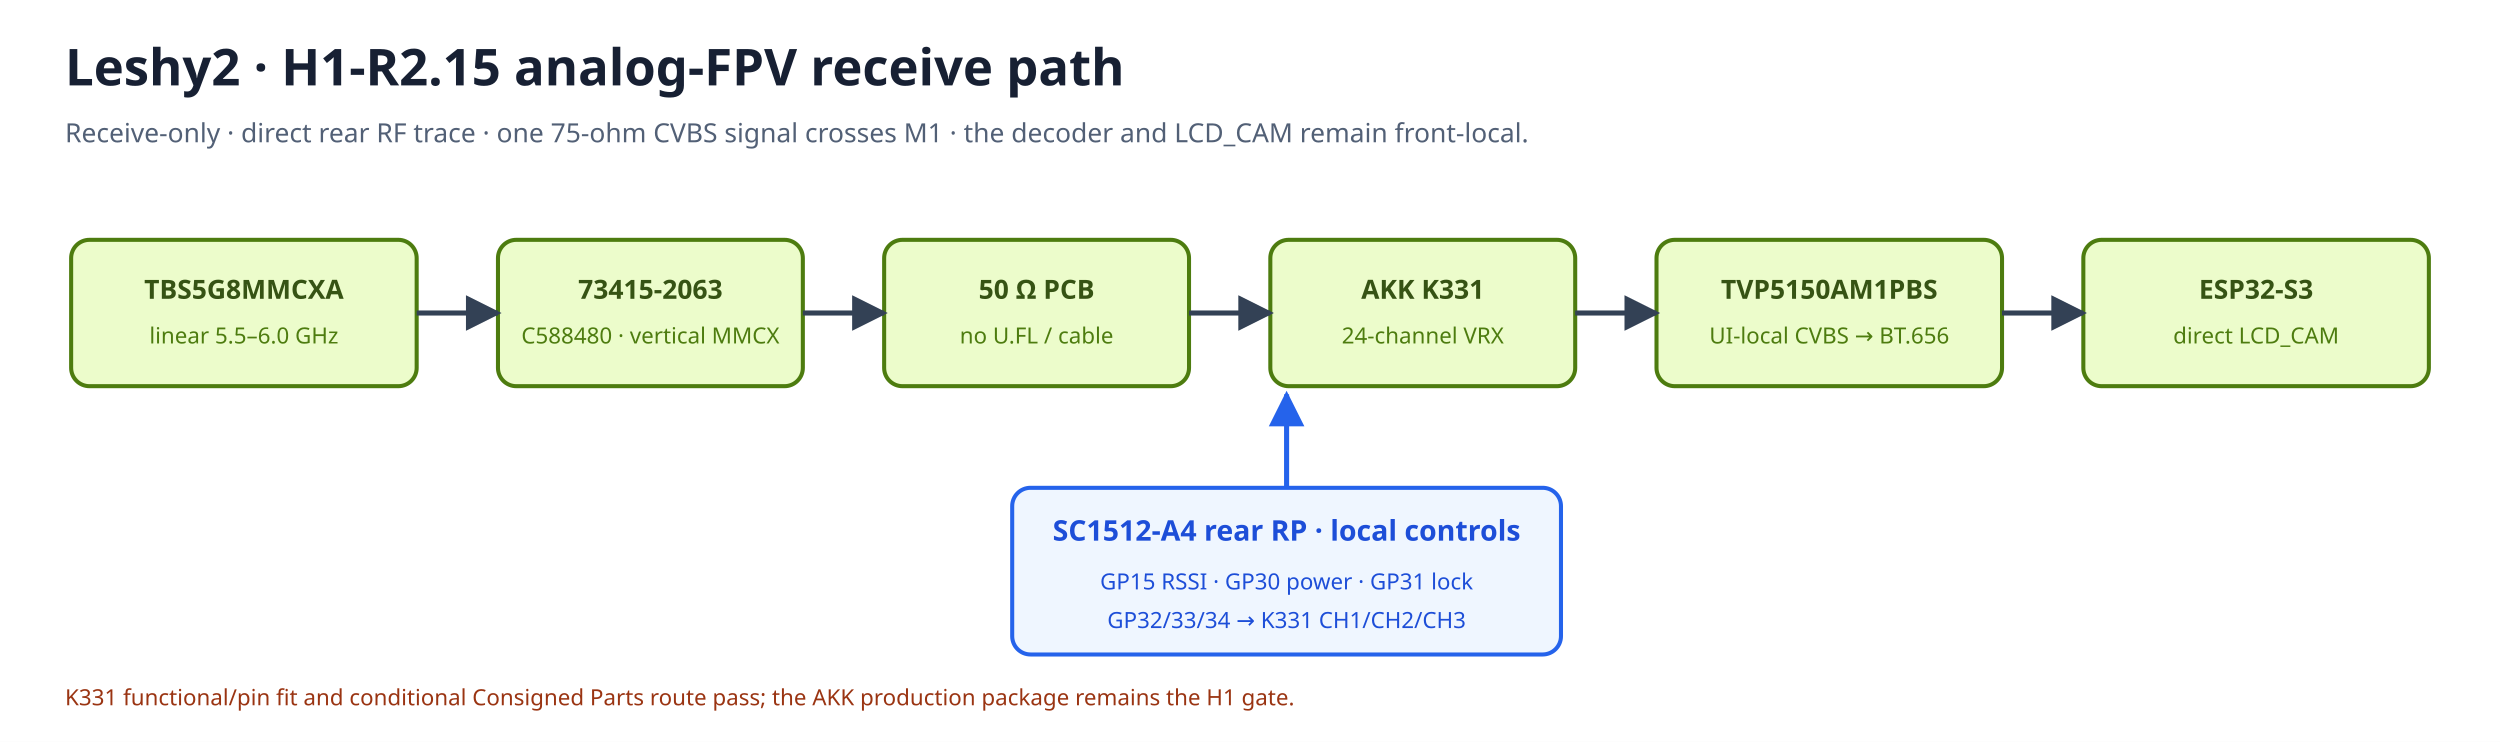
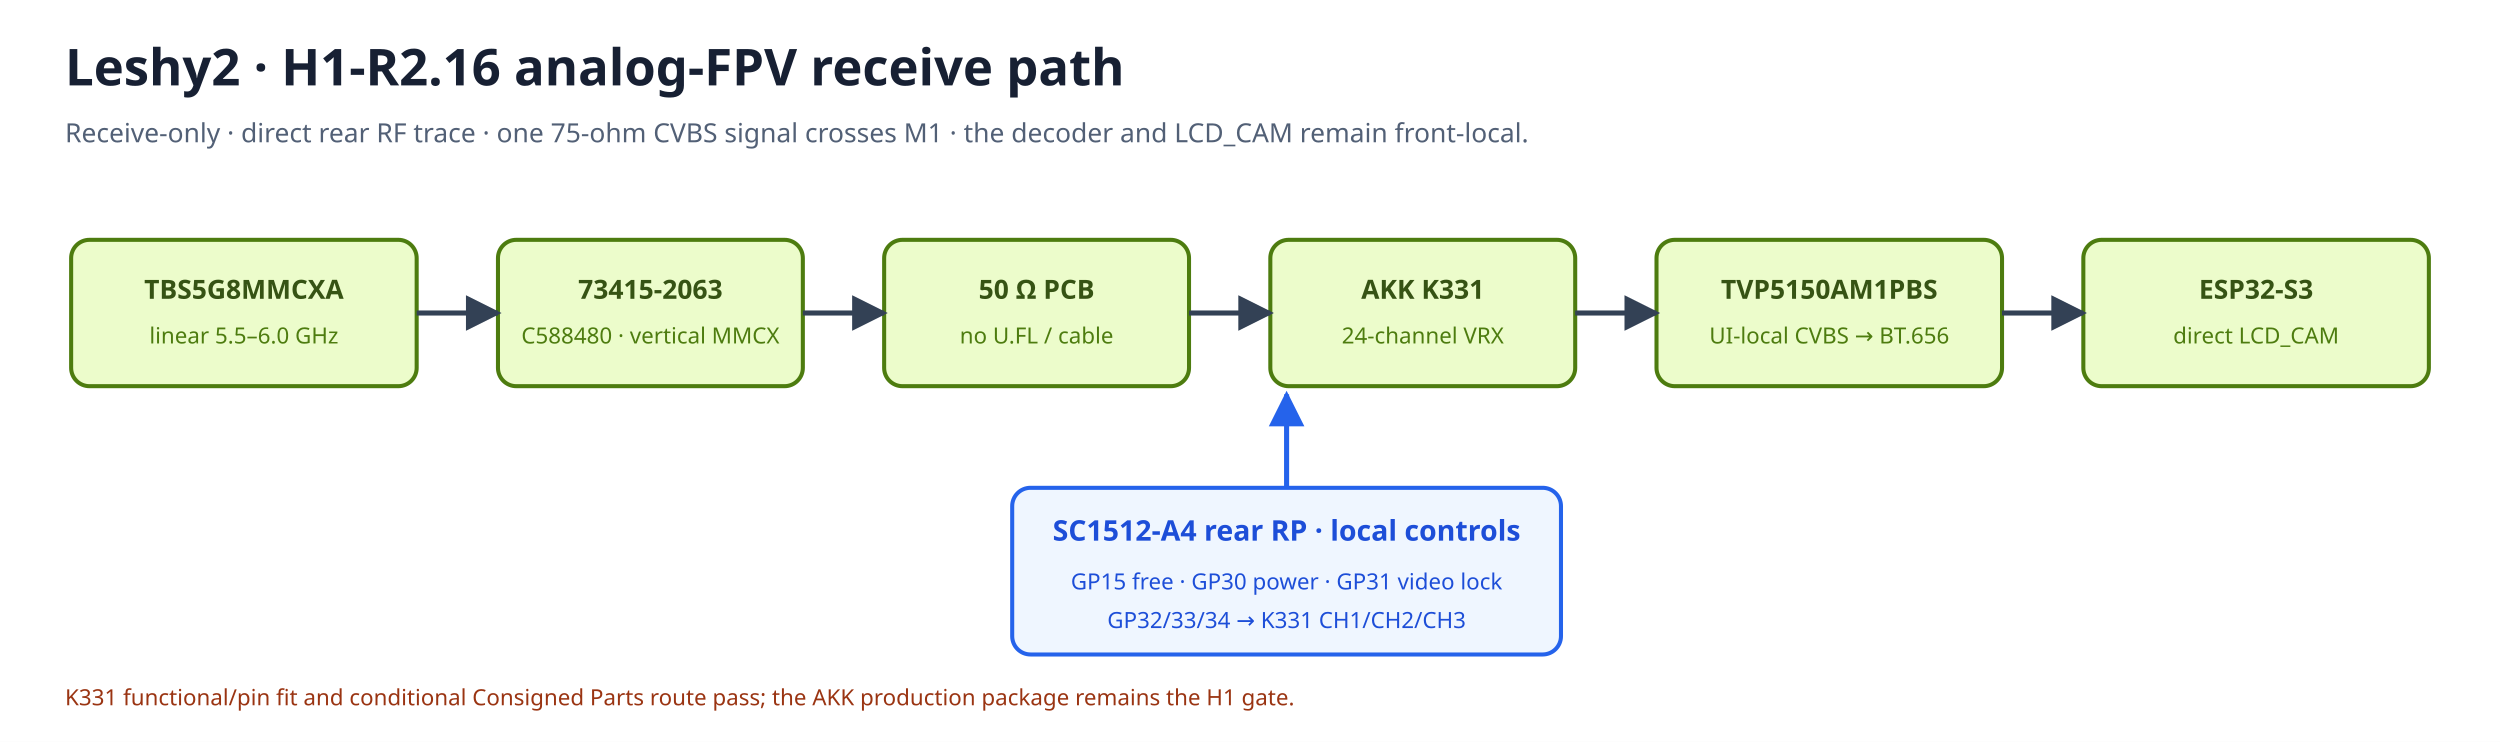
<svg xmlns="http://www.w3.org/2000/svg" width="1230" height="365" viewBox="0 0 1230 365">
  <rect width="1230" height="365" fill="#ffffff" />
  <defs>
    <marker id="arrow" viewBox="0 0 10 10" refX="9" refY="5" markerWidth="7" markerHeight="7" orient="auto-start-reverse">
      <path d="M 0 0 L 10 5 L 0 10 z" fill="#334155" />
    </marker>
    <marker id="arrowBlue" viewBox="0 0 10 10" refX="9" refY="5" markerWidth="7" markerHeight="7" orient="auto-start-reverse">
      <path d="M 0 0 L 10 5 L 0 10 z" fill="#2563eb" />
    </marker>
  </defs>
-   <text x="32" y="42" font-family="sans-serif" font-size="25" font-weight="700" fill="#172033">Leshy2 · H1-R2.15 analog-FPV receive path</text>
+   <text x="32" y="42" font-family="sans-serif" font-size="25" font-weight="700" fill="#172033">Leshy2 · H1-R2.16 analog-FPV receive path</text>
  <text x="32" y="70" font-family="sans-serif" font-size="13" fill="#526076">Receive-only · direct rear RF trace · one 75-ohm CVBS signal crosses M1 · the decoder and LCD_CAM remain front-local.</text>
  <rect x="35" y="118" width="170" height="72" rx="9" fill="#ecfccb" stroke="#4d7c0f" stroke-width="2" />
  <text x="120.0" y="147" text-anchor="middle" font-family="sans-serif" font-size="13" font-weight="700" fill="#365314">TBS5G8MMCXA</text>
  <text x="120.0" y="169" text-anchor="middle" font-family="sans-serif" font-size="11" fill="#4d7c0f">linear 5.5–6.0 GHz</text>
  <rect x="245" y="118" width="150" height="72" rx="9" fill="#ecfccb" stroke="#4d7c0f" stroke-width="2" />
  <text x="320.0" y="147" text-anchor="middle" font-family="sans-serif" font-size="13" font-weight="700" fill="#365314">73415-2063</text>
  <text x="320.0" y="169" text-anchor="middle" font-family="sans-serif" font-size="11" fill="#4d7c0f">C588480 · vertical MMCX</text>
  <rect x="435" y="118" width="150" height="72" rx="9" fill="#ecfccb" stroke="#4d7c0f" stroke-width="2" />
  <text x="510.0" y="147" text-anchor="middle" font-family="sans-serif" font-size="13" font-weight="700" fill="#365314">50 Ω PCB</text>
  <text x="510.0" y="169" text-anchor="middle" font-family="sans-serif" font-size="11" fill="#4d7c0f">no U.FL / cable</text>
  <rect x="625" y="118" width="150" height="72" rx="9" fill="#ecfccb" stroke="#4d7c0f" stroke-width="2" />
  <text x="700.0" y="147" text-anchor="middle" font-family="sans-serif" font-size="13" font-weight="700" fill="#365314">AKK K331</text>
  <text x="700.0" y="169" text-anchor="middle" font-family="sans-serif" font-size="11" fill="#4d7c0f">24-channel VRX</text>
  <rect x="815" y="118" width="170" height="72" rx="9" fill="#ecfccb" stroke="#4d7c0f" stroke-width="2" />
  <text x="900.0" y="147" text-anchor="middle" font-family="sans-serif" font-size="13" font-weight="700" fill="#365314">TVP5150AM1PBS</text>
  <text x="900.0" y="169" text-anchor="middle" font-family="sans-serif" font-size="11" fill="#4d7c0f">UI-local CVBS → BT.656</text>
  <rect x="1025" y="118" width="170" height="72" rx="9" fill="#ecfccb" stroke="#4d7c0f" stroke-width="2" />
  <text x="1110.0" y="147" text-anchor="middle" font-family="sans-serif" font-size="13" font-weight="700" fill="#365314">ESP32-S3</text>
  <text x="1110.0" y="169" text-anchor="middle" font-family="sans-serif" font-size="11" fill="#4d7c0f">direct LCD_CAM</text>
  <path d="M205 154 H245" stroke="#334155" stroke-width="2.5" marker-end="url(#arrow)" />
  <path d="M395 154 H435" stroke="#334155" stroke-width="2.5" marker-end="url(#arrow)" />
  <path d="M585 154 H625" stroke="#334155" stroke-width="2.5" marker-end="url(#arrow)" />
  <path d="M775 154 H815" stroke="#334155" stroke-width="2.5" marker-end="url(#arrow)" />
  <path d="M985 154 H1025" stroke="#334155" stroke-width="2.5" marker-end="url(#arrow)" />
  <rect x="498" y="240" width="270" height="82" rx="9" fill="#eff6ff" stroke="#2563eb" stroke-width="2" />
  <text x="633" y="266" text-anchor="middle" font-family="sans-serif" font-size="14" font-weight="700" fill="#1d4ed8">SC1512-A4 rear RP · local controls</text>
-   <text x="633" y="290" text-anchor="middle" font-family="sans-serif" font-size="11" fill="#1d4ed8">GP15 RSSI · GP30 power · GP31 lock</text>
+   <text x="633" y="290" text-anchor="middle" font-family="sans-serif" font-size="11" fill="#1d4ed8">GP15 free · GP30 power · GP31 video lock</text>
  <text x="633" y="309" text-anchor="middle" font-family="sans-serif" font-size="11" fill="#1d4ed8">GP32/33/34 → K331 CH1/CH2/CH3</text>
  <path d="M633 240 V194" stroke="#2563eb" stroke-width="2.5" marker-end="url(#arrowBlue)" />
  <text x="32" y="347" font-family="sans-serif" font-size="11" fill="#9a3412">K331 functional/pin fit and conditional Consigned Parts route pass; the AKK production package remains the H1 gate.</text>
</svg>
